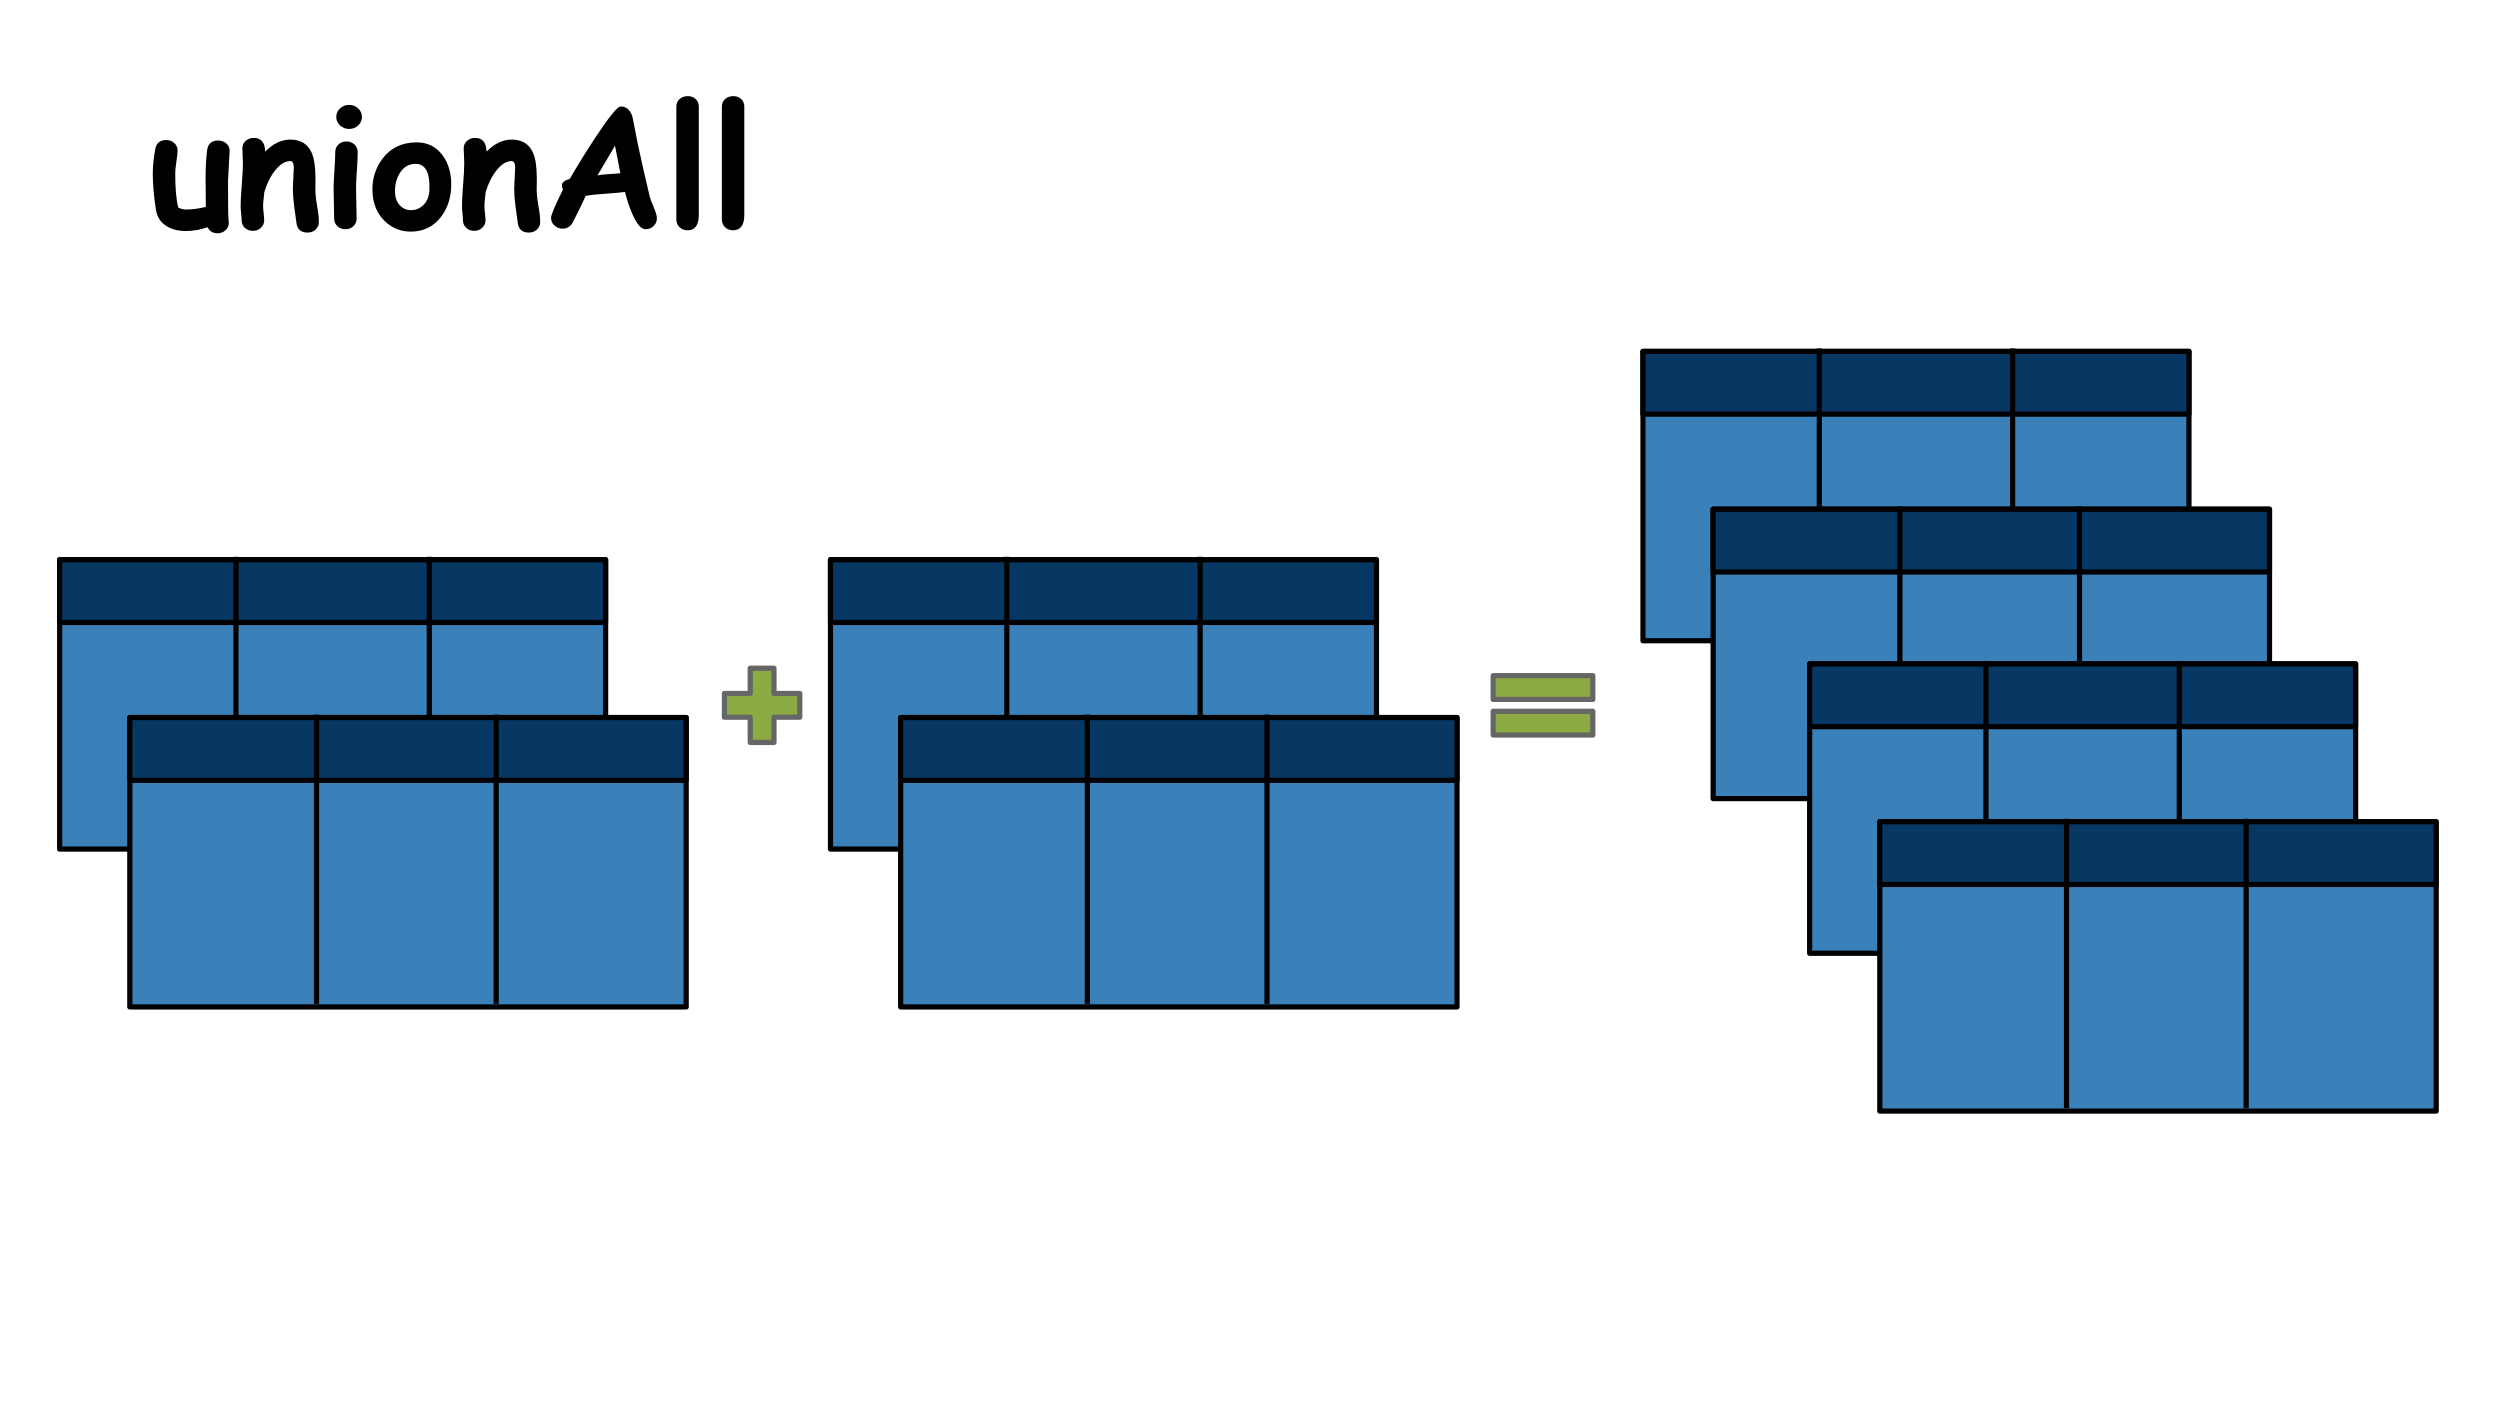
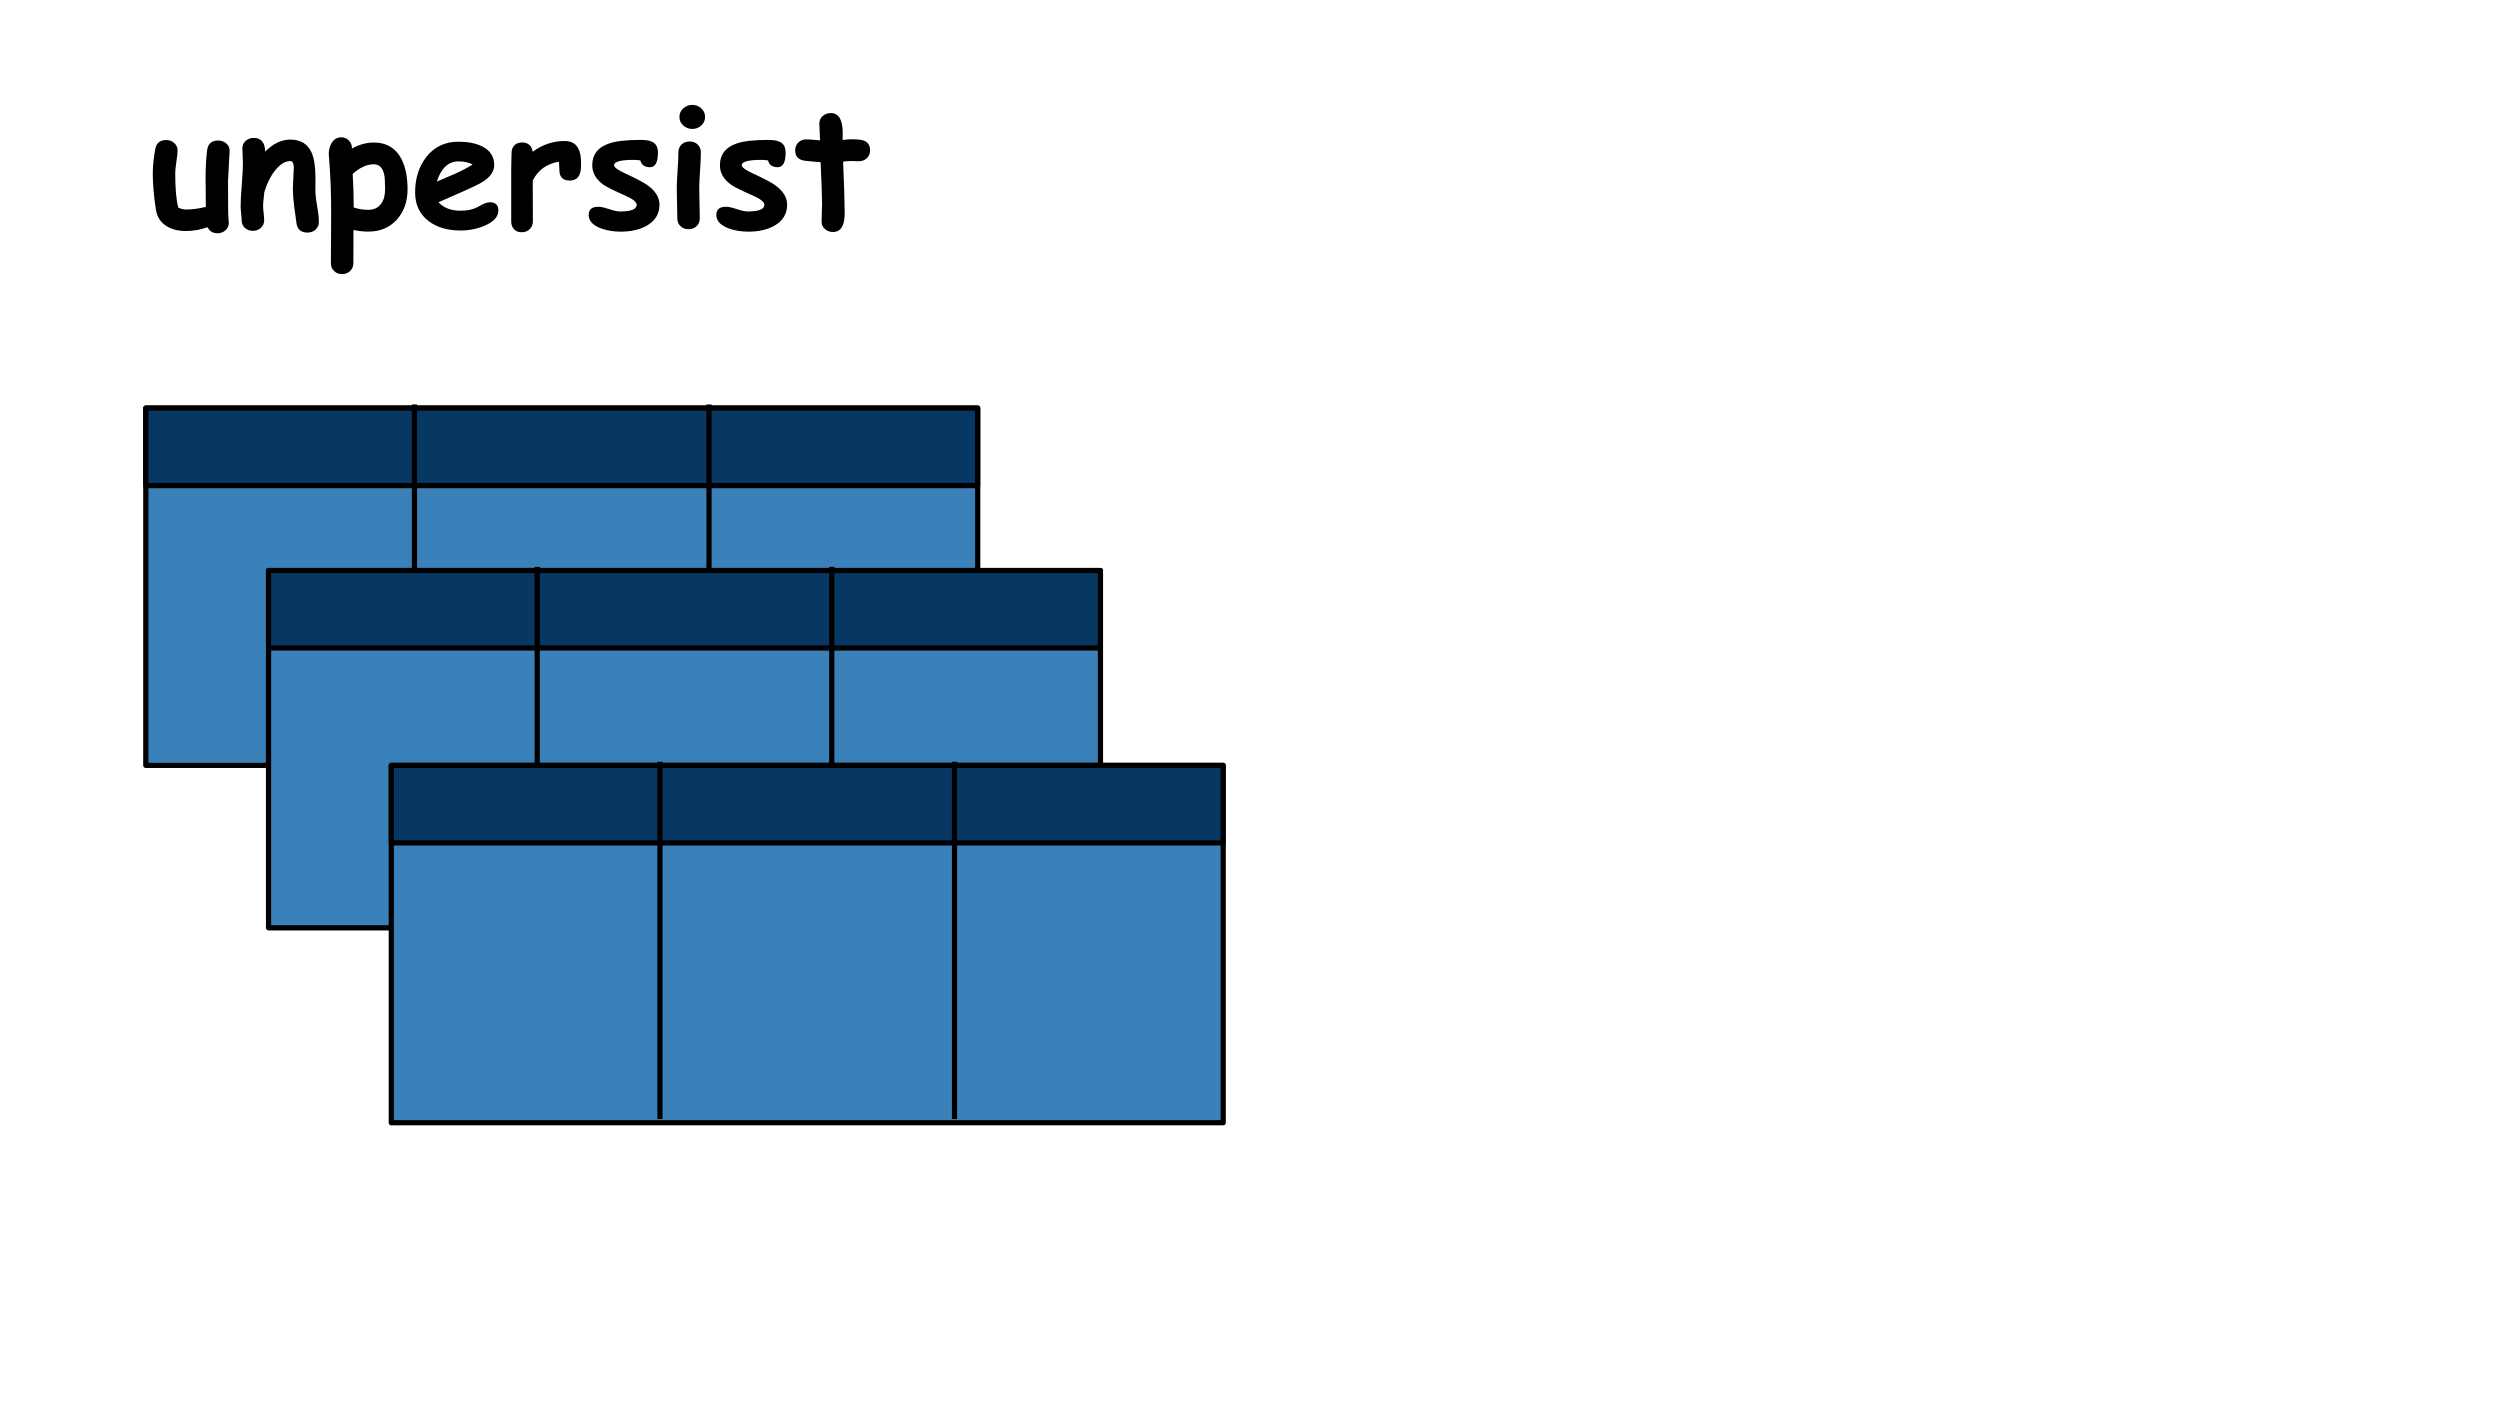
<svg xmlns="http://www.w3.org/2000/svg" xmlns:xlink="http://www.w3.org/1999/xlink" width="720pt" height="405pt" viewBox="0 0 720 405" version="1.1">
  <defs>
    <g>
      <symbol overflow="visible" id="glyph0-0">
        <path style="stroke:none;" d="M 3 0 L 3 -38.391 L 21 -38.391 L 21 0 Z M 6 -3 L 18 -3 L 18 -35.391 L 6 -35.391 Z M 6 -3 " />
      </symbol>
      <symbol overflow="visible" id="glyph0-1">
        <path style="stroke:none;" d="M 22.922 -13.547 C 22.922 -12.504 22.926 -10.926 22.938 -8.812 C 22.957 -6.707 22.969 -5.129 22.969 -4.078 C 22.969 -3.754 22.992 -3.266 23.047 -2.609 C 23.109 -1.961 23.141 -1.477 23.141 -1.156 C 23.141 -0.27 22.82 0.453 22.188 1.016 C 21.551 1.586 20.773 1.875 19.859 1.875 C 18.555 1.875 17.609 1.289 17.016 0.125 C 15.016 0.852 12.945 1.219 10.812 1.219 C 8.594 1.219 6.723 0.75 5.203 -0.188 C 3.504 -1.27 2.488 -2.844 2.156 -4.906 C 1.551 -8.812 1.25 -12.301 1.25 -15.375 C 1.25 -17.406 1.484 -19.727 1.953 -22.344 C 2.266 -24.102 3.316 -24.984 5.109 -24.984 C 6.016 -24.984 6.785 -24.695 7.422 -24.125 C 8.066 -23.562 8.391 -22.844 8.391 -21.969 C 8.391 -21.281 8.273 -20.203 8.047 -18.734 C 7.828 -17.266 7.719 -16.145 7.719 -15.375 C 7.719 -13.176 7.789 -11.25 7.938 -9.594 C 8.082 -7.945 8.305 -6.586 8.609 -5.516 C 8.992 -5.336 9.367 -5.203 9.734 -5.109 C 10.109 -5.016 10.469 -4.969 10.812 -4.969 C 12.539 -4.969 14.445 -5.219 16.531 -5.719 C 16.531 -6.926 16.52 -8.297 16.5 -9.828 C 16.469 -11.648 16.453 -12.961 16.453 -13.766 C 16.453 -16.961 16.602 -19.727 16.906 -22.062 C 17.133 -23.914 18.195 -24.844 20.094 -24.844 C 21.008 -24.844 21.797 -24.551 22.453 -23.969 C 23.109 -23.395 23.414 -22.672 23.375 -21.797 C 23.07 -15.848 22.922 -13.098 22.922 -13.547 Z M 22.922 -13.547 " />
      </symbol>
      <symbol overflow="visible" id="glyph0-2">
        <path style="stroke:none;" d="M 20.859 1.672 C 18.941 1.672 17.875 0.723 17.656 -1.172 C 17.438 -2.785 17.219 -4.406 17 -6.031 C 16.758 -7.75 16.641 -9.363 16.641 -10.875 C 16.641 -11.281 16.664 -11.973 16.719 -12.953 C 16.781 -13.941 16.812 -14.641 16.812 -15.047 C 16.812 -15.16 16.828 -15.438 16.859 -15.875 C 16.891 -16.32 16.906 -16.688 16.906 -16.969 C 16.906 -18.27 16.566 -18.922 15.891 -18.922 C 14.453 -18.922 13.039 -18.078 11.656 -16.391 C 10.281 -14.711 9.203 -12.586 8.422 -10.016 C 8.391 -9.492 8.316 -8.805 8.203 -7.953 C 8.109 -7.242 8.062 -6.555 8.062 -5.891 C 8.062 -5.453 8.113 -4.789 8.219 -3.906 C 8.32 -3.02 8.375 -2.359 8.375 -1.922 C 8.375 -1.035 8.062 -0.301 7.438 0.281 C 6.82 0.875 6.047 1.172 5.109 1.172 C 4.172 1.172 3.395 0.875 2.781 0.281 C 2.176 -0.301 1.875 -1.035 1.875 -1.922 C 1.875 -2.359 1.828 -3.02 1.734 -3.906 C 1.641 -4.789 1.594 -5.453 1.594 -5.891 C 1.594 -7.391 1.703 -9.473 1.922 -12.141 C 2.141 -14.816 2.25 -16.906 2.25 -18.406 C 2.25 -18.875 2.223 -19.57 2.172 -20.5 C 2.117 -21.426 2.094 -22.117 2.094 -22.578 C 2.094 -23.453 2.406 -24.172 3.031 -24.734 C 3.664 -25.305 4.445 -25.594 5.375 -25.594 C 7.414 -25.594 8.508 -24.367 8.656 -21.922 L 8.672 -21.656 C 10.953 -23.957 13.359 -25.109 15.891 -25.109 C 18.848 -25.109 20.891 -23.875 22.016 -21.406 C 22.766 -19.75 23.141 -17.27 23.141 -13.969 L 23.141 -12.312 C 23.117 -11.594 23.109 -11.082 23.109 -10.781 C 23.109 -9.562 23.273 -7.988 23.609 -6.062 C 23.953 -4.145 24.125 -2.586 24.125 -1.391 C 24.125 -0.516 23.812 0.211 23.188 0.797 C 22.562 1.379 21.785 1.672 20.859 1.672 Z M 20.859 1.672 " />
      </symbol>
      <symbol overflow="visible" id="glyph0-3">
+         <path style="stroke:none;" d="M 13.219 1.391 C 11.875 1.391 10.461 1.234 8.984 0.922 L 8.953 10.484 C 8.953 11.391 8.645 12.141 8.031 12.734 C 7.426 13.328 6.656 13.625 5.719 13.625 C 4.781 13.625 4.004 13.328 3.391 12.734 C 2.785 12.141 2.484 11.391 2.484 10.484 C 2.484 9.742 2.5 6.828 2.531 1.734 C 2.562 -2.047 2.562 -5.133 2.531 -7.531 C 2.488 -10.906 2.379 -13.812 2.203 -16.25 C 1.973 -19.602 1.859 -21.141 1.859 -20.859 C 1.859 -22.16 2.145 -23.27 2.719 -24.188 C 3.395 -25.238 4.301 -25.766 5.438 -25.766 C 6.312 -25.766 7.047 -25.469 7.641 -24.875 C 8.234 -24.281 8.531 -23.566 8.531 -22.734 L 8.516 -22.5 C 9.555 -23.094 10.602 -23.535 11.656 -23.828 C 12.719 -24.117 13.781 -24.266 14.844 -24.266 C 18.438 -24.266 21.062 -22.738 22.719 -19.688 C 23.945 -17.395 24.562 -14.422 24.562 -10.766 C 24.562 -7.336 23.586 -4.5 21.641 -2.25 C 19.547 0.176 16.738 1.391 13.219 1.391 Z M 14.844 -18 C 13.852 -18 12.848 -17.77 11.828 -17.312 C 10.816 -16.852 9.797 -16.16 8.766 -15.234 C 8.953 -12.016 9.047 -8.789 9.047 -5.562 C 10.441 -5.102 11.832 -4.875 13.219 -4.875 C 14.832 -4.875 16.066 -5.445 16.922 -6.594 C 17.703 -7.625 18.094 -9.016 18.094 -10.766 C 18.094 -12.867 18 -14.328 17.812 -15.141 C 17.363 -17.047 16.375 -18 14.844 -18 Z M 14.844 -18 " />
+       </symbol>
+       <symbol overflow="visible" id="glyph0-4">
+         <path style="stroke:none;" d="M 14.203 1.078 C 10.473 1.078 7.422 0.188 5.047 -1.594 C 2.422 -3.562 1.109 -6.336 1.109 -9.922 C 1.109 -13.867 2.145 -17.211 4.219 -19.953 C 6.531 -22.984 9.648 -24.5 13.578 -24.5 C 16.297 -24.5 18.551 -24.062 20.344 -23.188 C 22.707 -22.031 23.891 -20.234 23.891 -17.797 C 23.891 -16.078 22.926 -14.551 21 -13.219 C 20.125 -12.613 18.367 -11.723 15.734 -10.547 L 7.828 -7.062 C 8.578 -6.25 9.484 -5.641 10.547 -5.234 C 11.609 -4.828 12.828 -4.625 14.203 -4.625 C 16.297 -4.625 18.07 -5.051 19.531 -5.906 C 20.82 -6.676 21.859 -7.062 22.641 -7.062 C 24.266 -7.062 25.078 -6.27 25.078 -4.688 C 25.078 -2.906 23.773 -1.453 21.172 -0.328 C 18.984 0.609 16.66 1.078 14.203 1.078 Z M 13.578 -18.828 C 12.117 -18.828 10.875 -18.344 9.844 -17.375 C 8.812 -16.406 7.984 -14.953 7.359 -13.016 C 9.129 -13.773 10.891 -14.531 12.641 -15.281 C 14.742 -16.238 16.422 -17.125 17.672 -17.938 C 16.629 -18.531 15.266 -18.828 13.578 -18.828 Z M 13.578 -18.828 " />
+       </symbol>
+       <symbol overflow="visible" id="glyph0-5">
+         <path style="stroke:none;" d="M 22.031 -16.906 C 21.895 -14.508 20.812 -13.312 18.781 -13.312 C 16.812 -13.312 15.828 -14.328 15.828 -16.359 L 15.703 -18.734 C 12.191 -18.172 9.676 -16.363 8.156 -13.312 L 8.188 -1.531 C 8.188 -0.633 7.879 0.102 7.266 0.688 C 6.66 1.281 5.891 1.578 4.953 1.578 C 3.984 1.578 3.234 1.266 2.703 0.641 C 2.203 0.066 1.953 -0.656 1.953 -1.531 L 1.953 -16.875 C 1.953 -17.363 1.969 -18.086 2 -19.047 C 2.031 -20.004 2.047 -20.727 2.047 -21.219 C 2.047 -22.094 2.305 -22.82 2.828 -23.406 C 3.348 -23.988 4.094 -24.281 5.062 -24.281 C 6.801 -24.281 7.832 -23.391 8.156 -21.609 C 10.926 -23.672 14 -24.703 17.375 -24.703 C 20.5 -24.703 22.062 -22.625 22.062 -18.469 C 22.062 -17.676 22.051 -17.156 22.031 -16.906 Z M 22.031 -16.906 " />
+       </symbol>
+       <symbol overflow="visible" id="glyph0-6">
+         <path style="stroke:none;" d="M 18.891 -17.156 C 17.348 -17.156 16.422 -17.805 16.109 -19.109 C 15.484 -19.211 14.844 -19.266 14.188 -19.266 C 10.414 -19.266 8.531 -18.75 8.531 -17.719 C 8.531 -17.113 9.664 -16.297 11.938 -15.266 C 15.031 -13.836 17.125 -12.727 18.219 -11.938 C 20.477 -10.289 21.609 -8.438 21.609 -6.375 C 21.609 -3.688 20.359 -1.648 17.859 -0.266 C 15.848 0.848 13.375 1.406 10.438 1.406 C 8.352 1.406 6.453 1.086 4.734 0.453 C 2.391 -0.43 1.219 -1.723 1.219 -3.422 C 1.219 -4.984 2.148 -5.766 4.016 -5.766 C 4.734 -5.766 5.77 -5.535 7.125 -5.078 C 8.488 -4.629 9.535 -4.406 10.266 -4.406 C 13.441 -4.406 15.035 -5.047 15.047 -6.328 C 15.047 -7.129 13.945 -8.016 11.75 -8.984 C 8.531 -10.398 6.469 -11.422 5.562 -12.047 C 3.352 -13.598 2.25 -15.484 2.25 -17.703 C 2.25 -20.836 3.914 -22.953 7.25 -24.047 C 9.195 -24.691 12.164 -25.016 16.156 -25.016 C 17.719 -25.016 18.875 -24.812 19.625 -24.406 C 20.656 -23.852 21.172 -22.844 21.172 -21.375 C 21.172 -18.562 20.41 -17.156 18.891 -17.156 Z M 18.891 -17.156 " />
+       </symbol>
+       <symbol overflow="visible" id="glyph0-7">
        <path style="stroke:none;" d="M 7.734 -28.172 C 6.734 -28.172 5.863 -28.504 5.125 -29.172 C 4.395 -29.848 4.031 -30.672 4.031 -31.641 C 4.031 -32.609 4.395 -33.426 5.125 -34.094 C 5.863 -34.77 6.734 -35.109 7.734 -35.109 C 8.734 -35.109 9.598 -34.77 10.328 -34.094 C 11.055 -33.426 11.422 -32.609 11.422 -31.641 C 11.422 -30.672 11.055 -29.848 10.328 -29.172 C 9.598 -28.504 8.734 -28.172 7.734 -28.172 Z M 9.734 -11 C 9.734 -10.102 9.758 -8.672 9.812 -6.703 C 9.863 -4.734 9.891 -3.305 9.891 -2.422 C 9.891 -1.516 9.582 -0.766 8.969 -0.172 C 8.363 0.41 7.594 0.703 6.656 0.703 C 5.719 0.703 4.941 0.41 4.328 -0.172 C 3.723 -0.766 3.422 -1.516 3.422 -2.422 C 3.422 -3.305 3.395 -4.734 3.344 -6.703 C 3.289 -8.672 3.266 -10.102 3.266 -11 C 3.266 -12.383 3.344 -14.125 3.5 -16.219 C 3.656 -18.312 3.734 -20.055 3.734 -21.453 C 3.734 -22.359 4.035 -23.102 4.641 -23.688 C 5.254 -24.27 6.031 -24.562 6.969 -24.562 C 7.906 -24.562 8.676 -24.27 9.281 -23.688 C 9.895 -23.102 10.203 -22.359 10.203 -21.453 C 10.203 -20.055 10.125 -18.312 9.969 -16.219 C 9.812 -14.125 9.734 -12.383 9.734 -11 Z M 9.734 -11 " />
      </symbol>
-       <symbol overflow="visible" id="glyph0-4">
-         <path style="stroke:none;" d="M 12.047 1.391 C 9.16 1.391 6.676 0.395 4.594 -1.594 C 2.312 -3.77 1.117 -6.672 1.016 -10.297 C 0.898 -13.742 1.844 -16.82 3.844 -19.531 C 6.219 -22.719 9.523 -24.312 13.766 -24.312 C 16.891 -24.312 19.375 -23.062 21.219 -20.562 C 22.875 -18.312 23.703 -15.52 23.703 -12.188 C 23.703 -8.562 22.734 -5.469 20.797 -2.906 C 18.617 -0.039 15.703 1.391 12.047 1.391 Z M 13.453 -18.125 C 11.535 -18.133 10.02 -17.258 8.906 -15.5 C 7.969 -14.008 7.5 -12.273 7.5 -10.297 C 7.5 -8.422 8.031 -6.984 9.094 -5.984 C 9.938 -5.18 10.922 -4.781 12.047 -4.781 C 13.41 -4.781 14.594 -5.242 15.594 -6.172 C 16.727 -7.242 17.336 -8.703 17.422 -10.547 C 17.617 -15.578 16.297 -18.102 13.453 -18.125 Z M 13.453 -18.125 " />
-       </symbol>
-       <symbol overflow="visible" id="glyph0-5">
-         <path style="stroke:none;" d="M 29.297 0.703 C 28.066 0.66 26.828 -0.789 25.578 -3.656 C 24.742 -5.5 24.031 -7.625 23.438 -10.031 C 22.281 -9.863 20.391 -9.691 17.766 -9.516 C 15.297 -9.348 13.406 -9.145 12.094 -8.906 C 11.375 -7.188 10.125 -4.602 8.344 -1.156 C 7.656 -0.02 6.703 0.547 5.484 0.547 C 4.629 0.547 3.859 0.254 3.172 -0.328 C 2.484 -0.922 2.141 -1.672 2.141 -2.578 C 2.141 -3.379 3.281 -6.082 5.562 -10.688 C 5.344 -11.176 5.25 -11.629 5.281 -12.047 C 5.344 -12.797 6.098 -13.383 7.547 -13.812 C 9.766 -17.656 12.234 -21.641 14.953 -25.766 C 18.859 -31.68 21.266 -34.641 22.172 -34.641 C 23.891 -34.641 25.039 -33.602 25.625 -31.531 C 25.938 -29.852 26.426 -27.344 27.094 -24 C 28.051 -19.5 29.219 -14.352 30.594 -8.562 C 30.695 -8.125 31.094 -7.094 31.781 -5.469 C 32.344 -4.125 32.625 -3.113 32.625 -2.438 C 32.625 -1.531 32.285 -0.77 31.609 -0.156 C 30.93 0.445 30.16 0.734 29.297 0.703 Z M 20.562 -23.344 C 19.344 -21.25 17.66 -18.398 15.516 -14.797 C 16.223 -14.953 17.316 -15.078 18.797 -15.172 C 20.547 -15.273 21.648 -15.359 22.109 -15.422 C 21.734 -17.453 21.219 -20.094 20.562 -23.344 Z M 20.562 -23.344 " />
-       </symbol>
-       <symbol overflow="visible" id="glyph0-6">
-         <path style="stroke:none;" d="M 9.609 -3.453 C 9.609 -0.473 8.531 1.016 6.375 1.016 C 5.438 1.016 4.66 0.711 4.047 0.109 C 3.441 -0.484 3.141 -1.25 3.141 -2.188 L 3.141 -34.594 C 3.141 -35.5 3.469 -36.242 4.125 -36.828 C 4.75 -37.359 5.523 -37.625 6.453 -37.625 C 7.367 -37.625 8.125 -37.344 8.719 -36.781 C 9.312 -36.227 9.609 -35.5 9.609 -34.594 Z M 9.609 -3.453 " />
+       <symbol overflow="visible" id="glyph0-8">
+         <path style="stroke:none;" d="M 18.938 -18.875 C 18.613 -18.875 18.227 -18.883 17.781 -18.906 C 17.332 -18.926 16.945 -18.938 16.625 -18.938 C 15.977 -18.938 15.234 -18.875 14.391 -18.75 C 14.672 -12.438 14.812 -8.312 14.812 -6.375 C 14.812 -6.176 14.816 -5.797 14.828 -5.234 C 14.848 -4.68 14.859 -4.234 14.859 -3.891 C 14.859 -0.297 13.727 1.5 11.469 1.5 C 10.602 1.5 9.859 1.234 9.234 0.703 C 8.547 0.141 8.203 -0.562 8.203 -1.406 C 8.203 -1.969 8.223 -2.812 8.266 -3.938 C 8.316 -5.062 8.344 -5.906 8.344 -6.469 C 8.344 -8.363 8.203 -12.41 7.922 -18.609 C 6.953 -18.66 5.488 -18.789 3.531 -19 C 1.57 -19.207 0.594 -20.219 0.594 -22.031 C 0.594 -22.906 0.891 -23.645 1.484 -24.25 C 2.078 -24.863 2.844 -25.172 3.781 -25.172 C 4.352 -25.172 5.68 -25.078 7.766 -24.891 C 7.742 -25.391 7.703 -26.219 7.641 -27.375 C 7.578 -28.375 7.547 -29.148 7.547 -29.703 C 7.547 -30.578 7.863 -31.301 8.5 -31.875 C 9.145 -32.457 9.922 -32.75 10.828 -32.75 C 13.141 -32.75 14.297 -30.801 14.297 -26.906 L 14.25 -24.984 C 15.219 -25.129 16.008 -25.203 16.625 -25.203 C 18.414 -25.203 19.641 -25.082 20.297 -24.844 C 21.547 -24.406 22.172 -23.453 22.172 -21.984 C 22.172 -21.098 21.863 -20.359 21.25 -19.766 C 20.645 -19.172 19.875 -18.875 18.938 -18.875 Z M 18.938 -18.875 " />
      </symbol>
    </g>
  </defs>
  <g id="surface327">
    <rect x="0" y="0" width="720" height="405" style="fill:rgb(100%,100%,100%);fill-opacity:1;stroke:none;" />
    <g style="fill:rgb(0%,0%,0%);fill-opacity:1;">
      <use xlink:href="#glyph0-1" x="42.75" y="65.311" />
      <use xlink:href="#glyph0-2" x="67.71" y="65.311" />
      <use xlink:href="#glyph0-3" x="92.814" y="65.311" />
-       <use xlink:href="#glyph0-4" x="106.254" y="65.311" />
-       <use xlink:href="#glyph0-2" x="131.454" y="65.311" />
-       <use xlink:href="#glyph0-5" x="156.558" y="65.311" />
-       <use xlink:href="#glyph0-6" x="191.646" y="65.311" />
-       <use xlink:href="#glyph0-6" x="204.75" y="65.311" />
+       <use xlink:href="#glyph0-4" x="118.446" y="65.311" />
+       <use xlink:href="#glyph0-5" x="145.278" y="65.311" />
+       <use xlink:href="#glyph0-6" x="168.318" y="65.311" />
+       <use xlink:href="#glyph0-7" x="191.646" y="65.311" />
+       <use xlink:href="#glyph0-6" x="205.086" y="65.311" />
+       <use xlink:href="#glyph0-8" x="228.414" y="65.311" />
    </g>
-     <path style="fill-rule:nonzero;fill:rgb(54.509%,67.058%,25.882%);fill-opacity:1;stroke-width:762;stroke-linecap:butt;stroke-linejoin:round;stroke:rgb(39.999%,39.999%,39.999%);stroke-opacity:1;stroke-miterlimit:14.336;" d="M 218457.852 98851.637 L 233035.071 98851.637 L 233035.071 102326.278 L 218457.852 102326.278 Z M 218457.852 104062.606 L 233035.071 104062.606 L 233035.071 107537.247 L 218457.852 107537.247 Z M 218457.852 104062.606 " transform="matrix(0.0019685,0,0,0.0019685,0,0)" />
-     <path style="fill-rule:nonzero;fill:rgb(54.509%,67.058%,25.882%);fill-opacity:1;stroke-width:762;stroke-linecap:butt;stroke-linejoin:round;stroke:rgb(39.999%,39.999%,39.999%);stroke-opacity:1;stroke-miterlimit:14.336;" d="M 105987.45 101457.122 L 109761.731 101457.122 L 109761.731 97766.184 L 113236.371 97766.184 L 113236.371 101457.122 L 117010.653 101457.122 L 117010.653 104929.778 L 113236.371 104929.778 L 113236.371 108620.715 L 109761.731 108620.715 L 109761.731 104929.778 L 105987.45 104929.778 Z M 105987.45 101457.122 " transform="matrix(0.0019685,0,0,0.0019685,0,0)" />
-     <path style="fill-rule:nonzero;fill:rgb(22.745%,50.587%,72.94%);fill-opacity:1;stroke-width:762;stroke-linecap:butt;stroke-linejoin:round;stroke:rgb(0%,0%,0%);stroke-opacity:1;stroke-miterlimit:14.336;" d="M 8727.281 81891.185 L 88606.31 81891.185 L 88606.31 124223.855 L 8727.281 124223.855 Z M 8727.281 81891.185 " transform="matrix(0.0019685,0,0,0.0019685,0,0)" />
-     <path style="fill-rule:nonzero;fill:rgb(2.745%,21.568%,38.823%);fill-opacity:1;stroke-width:762;stroke-linecap:butt;stroke-linejoin:round;stroke:rgb(0%,0%,0%);stroke-opacity:1;stroke-miterlimit:14.336;" d="M 8727.281 81891.185 L 88598.372 81891.185 L 88598.372 91072.888 L 8727.281 91072.888 Z M 8727.281 81891.185 " transform="matrix(0.0019685,0,0,0.0019685,0,0)" />
-     <path style="fill:none;stroke-width:762;stroke-linecap:butt;stroke-linejoin:round;stroke:rgb(0%,0%,0%);stroke-opacity:1;stroke-miterlimit:14.336;" d="M 34524.155 81458.591 L 34524.155 123789.277 " transform="matrix(0.0019685,0,0,0.0019685,0,0)" />
-     <path style="fill:none;stroke-width:762;stroke-linecap:butt;stroke-linejoin:round;stroke:rgb(0%,0%,0%);stroke-opacity:1;stroke-miterlimit:14.336;" d="M 62807.451 81458.591 L 62807.451 123789.277 " transform="matrix(0.0019685,0,0,0.0019685,0,0)" />
-     <path style="fill-rule:nonzero;fill:rgb(22.745%,50.587%,72.94%);fill-opacity:1;stroke-width:762;stroke-linecap:butt;stroke-linejoin:round;stroke:rgb(0%,0%,0%);stroke-opacity:1;stroke-miterlimit:14.336;" d="M 18992.453 104983.356 L 100391.512 104983.356 L 100391.512 147316.027 L 18992.453 147316.027 Z M 18992.453 104983.356 " transform="matrix(0.0019685,0,0,0.0019685,0,0)" />
-     <path style="fill-rule:nonzero;fill:rgb(2.745%,21.568%,38.823%);fill-opacity:1;stroke-width:762;stroke-linecap:butt;stroke-linejoin:round;stroke:rgb(0%,0%,0%);stroke-opacity:1;stroke-miterlimit:14.336;" d="M 18982.531 104983.356 L 100383.575 104983.356 L 100383.575 114165.059 L 18982.531 114165.059 Z M 18982.531 104983.356 " transform="matrix(0.0019685,0,0,0.0019685,0,0)" />
-     <path style="fill:none;stroke-width:762;stroke-linecap:butt;stroke-linejoin:round;stroke:rgb(0%,0%,0%);stroke-opacity:1;stroke-miterlimit:14.336;" d="M 46309.358 104548.778 L 46309.358 146881.448 " transform="matrix(0.0019685,0,0,0.0019685,0,0)" />
-     <path style="fill:none;stroke-width:762;stroke-linecap:butt;stroke-linejoin:round;stroke:rgb(0%,0%,0%);stroke-opacity:1;stroke-miterlimit:14.336;" d="M 72592.404 104548.778 L 72592.404 146881.448 " transform="matrix(0.0019685,0,0,0.0019685,0,0)" />
-     <path style="fill-rule:nonzero;fill:rgb(22.745%,50.587%,72.94%);fill-opacity:1;stroke-width:762;stroke-linecap:butt;stroke-linejoin:round;stroke:rgb(0%,0%,0%);stroke-opacity:1;stroke-miterlimit:14.336;" d="M 121503.277 81891.185 L 201382.306 81891.185 L 201382.306 124223.855 L 121503.277 124223.855 Z M 121503.277 81891.185 " transform="matrix(0.0019685,0,0,0.0019685,0,0)" />
-     <path style="fill-rule:nonzero;fill:rgb(2.745%,21.568%,38.823%);fill-opacity:1;stroke-width:762;stroke-linecap:butt;stroke-linejoin:round;stroke:rgb(0%,0%,0%);stroke-opacity:1;stroke-miterlimit:14.336;" d="M 121503.277 81891.185 L 201374.369 81891.185 L 201374.369 91072.888 L 121503.277 91072.888 Z M 121503.277 81891.185 " transform="matrix(0.0019685,0,0,0.0019685,0,0)" />
-     <path style="fill:none;stroke-width:762;stroke-linecap:butt;stroke-linejoin:round;stroke:rgb(0%,0%,0%);stroke-opacity:1;stroke-miterlimit:14.336;" d="M 147300.152 81458.591 L 147300.152 123789.277 " transform="matrix(0.0019685,0,0,0.0019685,0,0)" />
-     <path style="fill:none;stroke-width:762;stroke-linecap:butt;stroke-linejoin:round;stroke:rgb(0%,0%,0%);stroke-opacity:1;stroke-miterlimit:14.336;" d="M 175583.448 81458.591 L 175583.448 123789.277 " transform="matrix(0.0019685,0,0,0.0019685,0,0)" />
-     <path style="fill-rule:nonzero;fill:rgb(22.745%,50.587%,72.94%);fill-opacity:1;stroke-width:762;stroke-linecap:butt;stroke-linejoin:round;stroke:rgb(0%,0%,0%);stroke-opacity:1;stroke-miterlimit:14.336;" d="M 131768.449 104983.356 L 213167.509 104983.356 L 213167.509 147316.027 L 131768.449 147316.027 Z M 131768.449 104983.356 " transform="matrix(0.0019685,0,0,0.0019685,0,0)" />
-     <path style="fill-rule:nonzero;fill:rgb(2.745%,21.568%,38.823%);fill-opacity:1;stroke-width:762;stroke-linecap:butt;stroke-linejoin:round;stroke:rgb(0%,0%,0%);stroke-opacity:1;stroke-miterlimit:14.336;" d="M 131758.527 104983.356 L 213159.571 104983.356 L 213159.571 114165.059 L 131758.527 114165.059 Z M 131758.527 104983.356 " transform="matrix(0.0019685,0,0,0.0019685,0,0)" />
-     <path style="fill:none;stroke-width:762;stroke-linecap:butt;stroke-linejoin:round;stroke:rgb(0%,0%,0%);stroke-opacity:1;stroke-miterlimit:14.336;" d="M 159085.354 104548.778 L 159085.354 146881.448 " transform="matrix(0.0019685,0,0,0.0019685,0,0)" />
-     <path style="fill:none;stroke-width:762;stroke-linecap:butt;stroke-linejoin:round;stroke:rgb(0%,0%,0%);stroke-opacity:1;stroke-miterlimit:14.336;" d="M 185368.4 104548.778 L 185368.4 146881.448 " transform="matrix(0.0019685,0,0,0.0019685,0,0)" />
-     <path style="fill-rule:nonzero;fill:rgb(22.745%,50.587%,72.94%);fill-opacity:1;stroke-width:762;stroke-linecap:butt;stroke-linejoin:round;stroke:rgb(0%,0%,0%);stroke-opacity:1;stroke-miterlimit:14.336;" d="M 240375.274 51411.186 L 320254.302 51411.186 L 320254.302 93743.856 L 240375.274 93743.856 Z M 240375.274 51411.186 " transform="matrix(0.0019685,0,0,0.0019685,0,0)" />
-     <path style="fill-rule:nonzero;fill:rgb(2.745%,21.568%,38.823%);fill-opacity:1;stroke-width:762;stroke-linecap:butt;stroke-linejoin:round;stroke:rgb(0%,0%,0%);stroke-opacity:1;stroke-miterlimit:14.336;" d="M 240375.274 51411.186 L 320246.365 51411.186 L 320246.365 60592.889 L 240375.274 60592.889 Z M 240375.274 51411.186 " transform="matrix(0.0019685,0,0,0.0019685,0,0)" />
-     <path style="fill:none;stroke-width:762;stroke-linecap:butt;stroke-linejoin:round;stroke:rgb(0%,0%,0%);stroke-opacity:1;stroke-miterlimit:14.336;" d="M 266172.148 50978.592 L 266172.148 93309.278 " transform="matrix(0.0019685,0,0,0.0019685,0,0)" />
-     <path style="fill:none;stroke-width:762;stroke-linecap:butt;stroke-linejoin:round;stroke:rgb(0%,0%,0%);stroke-opacity:1;stroke-miterlimit:14.336;" d="M 294455.444 50978.592 L 294455.444 93309.278 " transform="matrix(0.0019685,0,0,0.0019685,0,0)" />
-     <path style="fill-rule:nonzero;fill:rgb(22.745%,50.587%,72.94%);fill-opacity:1;stroke-width:762;stroke-linecap:butt;stroke-linejoin:round;stroke:rgb(0%,0%,0%);stroke-opacity:1;stroke-miterlimit:14.336;" d="M 250640.445 74503.357 L 332039.505 74503.357 L 332039.505 116836.028 L 250640.445 116836.028 Z M 250640.445 74503.357 " transform="matrix(0.0019685,0,0,0.0019685,0,0)" />
-     <path style="fill-rule:nonzero;fill:rgb(2.745%,21.568%,38.823%);fill-opacity:1;stroke-width:762;stroke-linecap:butt;stroke-linejoin:round;stroke:rgb(0%,0%,0%);stroke-opacity:1;stroke-miterlimit:14.336;" d="M 250630.523 74503.357 L 332031.568 74503.357 L 332031.568 83685.06 L 250630.523 83685.06 Z M 250630.523 74503.357 " transform="matrix(0.0019685,0,0,0.0019685,0,0)" />
-     <path style="fill:none;stroke-width:762;stroke-linecap:butt;stroke-linejoin:round;stroke:rgb(0%,0%,0%);stroke-opacity:1;stroke-miterlimit:14.336;" d="M 277957.35 74068.779 L 277957.35 116401.449 " transform="matrix(0.0019685,0,0,0.0019685,0,0)" />
-     <path style="fill:none;stroke-width:762;stroke-linecap:butt;stroke-linejoin:round;stroke:rgb(0%,0%,0%);stroke-opacity:1;stroke-miterlimit:14.336;" d="M 304240.397 74068.779 L 304240.397 116401.449 " transform="matrix(0.0019685,0,0,0.0019685,0,0)" />
-     <path style="fill-rule:nonzero;fill:rgb(22.745%,50.587%,72.94%);fill-opacity:1;stroke-width:762;stroke-linecap:butt;stroke-linejoin:round;stroke:rgb(0%,0%,0%);stroke-opacity:1;stroke-miterlimit:14.336;" d="M 264759.273 97131.184 L 344638.301 97131.184 L 344638.301 139463.855 L 264759.273 139463.855 Z M 264759.273 97131.184 " transform="matrix(0.0019685,0,0,0.0019685,0,0)" />
-     <path style="fill-rule:nonzero;fill:rgb(2.745%,21.568%,38.823%);fill-opacity:1;stroke-width:762;stroke-linecap:butt;stroke-linejoin:round;stroke:rgb(0%,0%,0%);stroke-opacity:1;stroke-miterlimit:14.336;" d="M 264759.273 97131.184 L 344630.364 97131.184 L 344630.364 106312.887 L 264759.273 106312.887 Z M 264759.273 97131.184 " transform="matrix(0.0019685,0,0,0.0019685,0,0)" />
-     <path style="fill:none;stroke-width:762;stroke-linecap:butt;stroke-linejoin:round;stroke:rgb(0%,0%,0%);stroke-opacity:1;stroke-miterlimit:14.336;" d="M 290556.147 96698.591 L 290556.147 139029.277 " transform="matrix(0.0019685,0,0,0.0019685,0,0)" />
-     <path style="fill:none;stroke-width:762;stroke-linecap:butt;stroke-linejoin:round;stroke:rgb(0%,0%,0%);stroke-opacity:1;stroke-miterlimit:14.336;" d="M 318839.443 96698.591 L 318839.443 139029.277 " transform="matrix(0.0019685,0,0,0.0019685,0,0)" />
-     <path style="fill-rule:nonzero;fill:rgb(22.745%,50.587%,72.94%);fill-opacity:1;stroke-width:762;stroke-linecap:butt;stroke-linejoin:round;stroke:rgb(0%,0%,0%);stroke-opacity:1;stroke-miterlimit:14.336;" d="M 275024.444 120223.356 L 356423.504 120223.356 L 356423.504 162556.026 L 275024.444 162556.026 Z M 275024.444 120223.356 " transform="matrix(0.0019685,0,0,0.0019685,0,0)" />
-     <path style="fill-rule:nonzero;fill:rgb(2.745%,21.568%,38.823%);fill-opacity:1;stroke-width:762;stroke-linecap:butt;stroke-linejoin:round;stroke:rgb(0%,0%,0%);stroke-opacity:1;stroke-miterlimit:14.336;" d="M 275014.522 120223.356 L 356415.567 120223.356 L 356415.567 129405.058 L 275014.522 129405.058 Z M 275014.522 120223.356 " transform="matrix(0.0019685,0,0,0.0019685,0,0)" />
-     <path style="fill:none;stroke-width:762;stroke-linecap:butt;stroke-linejoin:round;stroke:rgb(0%,0%,0%);stroke-opacity:1;stroke-miterlimit:14.336;" d="M 302341.35 119788.777 L 302341.35 162121.448 " transform="matrix(0.0019685,0,0,0.0019685,0,0)" />
-     <path style="fill:none;stroke-width:762;stroke-linecap:butt;stroke-linejoin:round;stroke:rgb(0%,0%,0%);stroke-opacity:1;stroke-miterlimit:14.336;" d="M 328624.396 119788.777 L 328624.396 162121.448 " transform="matrix(0.0019685,0,0,0.0019685,0,0)" />
+     <path style="fill-rule:nonzero;fill:rgb(22.745%,50.587%,72.94%);fill-opacity:1;stroke-width:762;stroke-linecap:butt;stroke-linejoin:round;stroke:rgb(0%,0%,0%);stroke-opacity:1;stroke-miterlimit:14.336;" d="M 21330.046 59705.873 L 143043.667 59705.873 L 143043.667 111982.246 L 21330.046 111982.246 Z M 21330.046 59705.873 " transform="matrix(0.0019685,0,0,0.0019685,0,0)" />
+     <path style="fill-rule:nonzero;fill:rgb(2.745%,21.568%,38.823%);fill-opacity:1;stroke-width:762;stroke-linecap:butt;stroke-linejoin:round;stroke:rgb(0%,0%,0%);stroke-opacity:1;stroke-miterlimit:14.336;" d="M 21330.046 59705.873 L 143029.777 59705.873 L 143029.777 71044.591 L 21330.046 71044.591 Z M 21330.046 59705.873 " transform="matrix(0.0019685,0,0,0.0019685,0,0)" />
+     <path style="fill:none;stroke-width:762;stroke-linecap:butt;stroke-linejoin:round;stroke:rgb(0%,0%,0%);stroke-opacity:1;stroke-miterlimit:14.336;" d="M 60634.561 59170.092 L 60634.561 111446.465 " transform="matrix(0.0019685,0,0,0.0019685,0,0)" />
+     <path style="fill:none;stroke-width:762;stroke-linecap:butt;stroke-linejoin:round;stroke:rgb(0%,0%,0%);stroke-opacity:1;stroke-miterlimit:14.336;" d="M 103733.2 59170.092 L 103733.2 111446.465 " transform="matrix(0.0019685,0,0,0.0019685,0,0)" />
+     <path style="fill-rule:nonzero;fill:rgb(22.745%,50.587%,72.94%);fill-opacity:1;stroke-width:762;stroke-linecap:butt;stroke-linejoin:round;stroke:rgb(0%,0%,0%);stroke-opacity:1;stroke-miterlimit:14.336;" d="M 39288.639 83468.763 L 161002.26 83468.763 L 161002.26 135745.136 L 39288.639 135745.136 Z M 39288.639 83468.763 " transform="matrix(0.0019685,0,0,0.0019685,0,0)" />
+     <path style="fill-rule:nonzero;fill:rgb(2.745%,21.568%,38.823%);fill-opacity:1;stroke-width:762;stroke-linecap:butt;stroke-linejoin:round;stroke:rgb(0%,0%,0%);stroke-opacity:1;stroke-miterlimit:14.336;" d="M 39288.639 83468.763 L 160988.37 83468.763 L 160988.37 94807.481 L 39288.639 94807.481 Z M 39288.639 83468.763 " transform="matrix(0.0019685,0,0,0.0019685,0,0)" />
+     <path style="fill:none;stroke-width:762;stroke-linecap:butt;stroke-linejoin:round;stroke:rgb(0%,0%,0%);stroke-opacity:1;stroke-miterlimit:14.336;" d="M 78593.154 82932.982 L 78593.154 135209.355 " transform="matrix(0.0019685,0,0,0.0019685,0,0)" />
+     <path style="fill:none;stroke-width:762;stroke-linecap:butt;stroke-linejoin:round;stroke:rgb(0%,0%,0%);stroke-opacity:1;stroke-miterlimit:14.336;" d="M 121691.793 82932.982 L 121691.793 135209.355 " transform="matrix(0.0019685,0,0,0.0019685,0,0)" />
+     <path style="fill-rule:nonzero;fill:rgb(22.745%,50.587%,72.94%);fill-opacity:1;stroke-width:762;stroke-linecap:butt;stroke-linejoin:round;stroke:rgb(0%,0%,0%);stroke-opacity:1;stroke-miterlimit:14.336;" d="M 57247.233 111984.231 L 178960.854 111984.231 L 178960.854 164262.588 L 57247.233 164262.588 Z M 57247.233 111984.231 " transform="matrix(0.0019685,0,0,0.0019685,0,0)" />
+     <path style="fill-rule:nonzero;fill:rgb(2.745%,21.568%,38.823%);fill-opacity:1;stroke-width:762;stroke-linecap:butt;stroke-linejoin:round;stroke:rgb(0%,0%,0%);stroke-opacity:1;stroke-miterlimit:14.336;" d="M 57247.233 111984.231 L 178946.963 111984.231 L 178946.963 123322.949 L 57247.233 123322.949 Z M 57247.233 111984.231 " transform="matrix(0.0019685,0,0,0.0019685,0,0)" />
+     <path style="fill:none;stroke-width:762;stroke-linecap:butt;stroke-linejoin:round;stroke:rgb(0%,0%,0%);stroke-opacity:1;stroke-miterlimit:14.336;" d="M 96551.747 111448.45 L 96551.747 163724.823 " transform="matrix(0.0019685,0,0,0.0019685,0,0)" />
+     <path style="fill:none;stroke-width:762;stroke-linecap:butt;stroke-linejoin:round;stroke:rgb(0%,0%,0%);stroke-opacity:1;stroke-miterlimit:14.336;" d="M 139648.402 111448.45 L 139648.402 163724.823 " transform="matrix(0.0019685,0,0,0.0019685,0,0)" />
  </g>
</svg>
